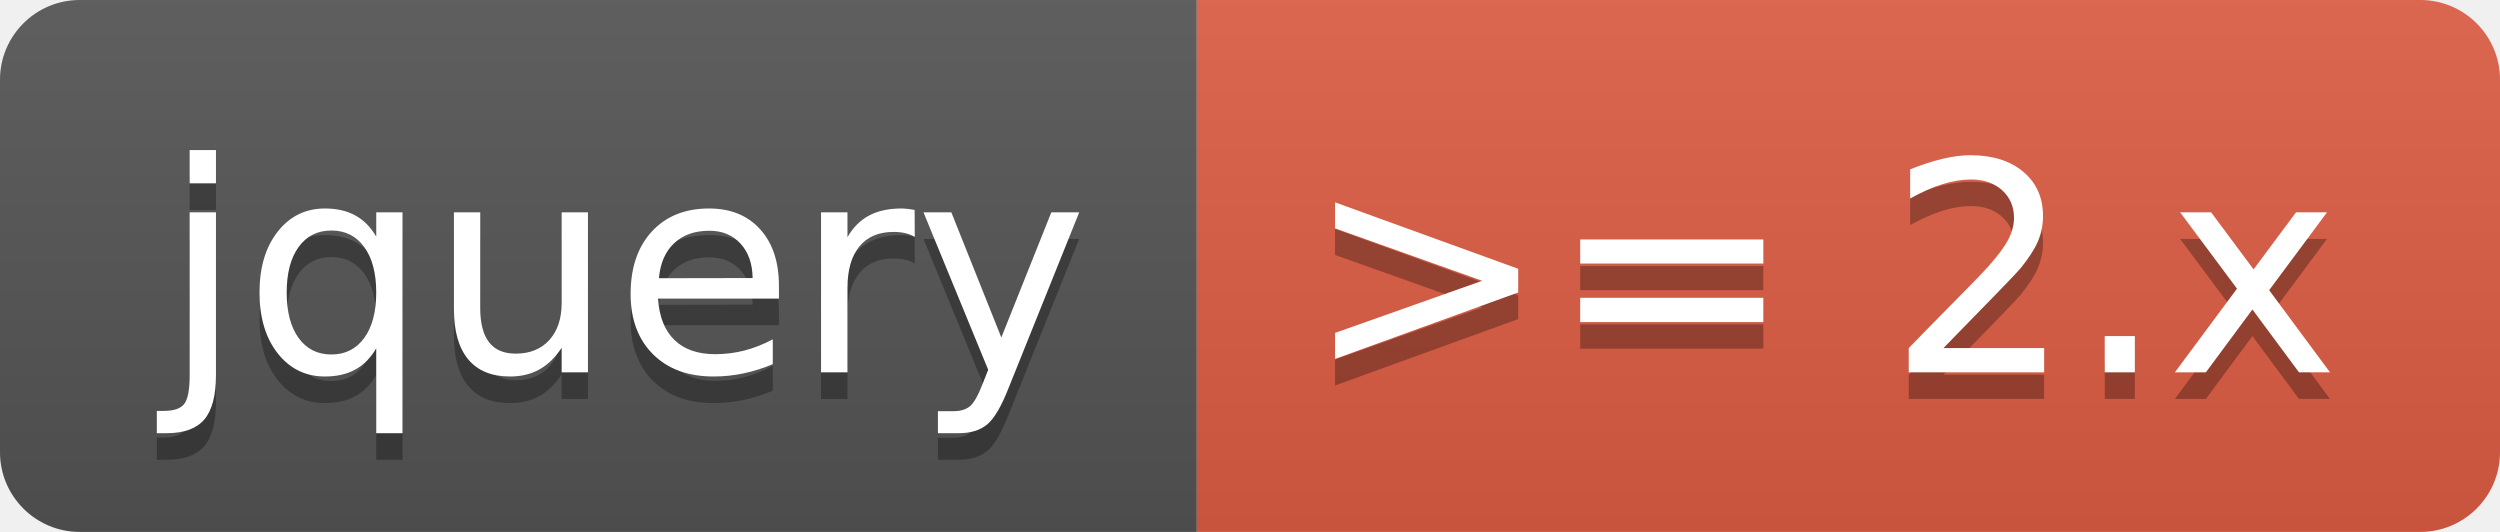
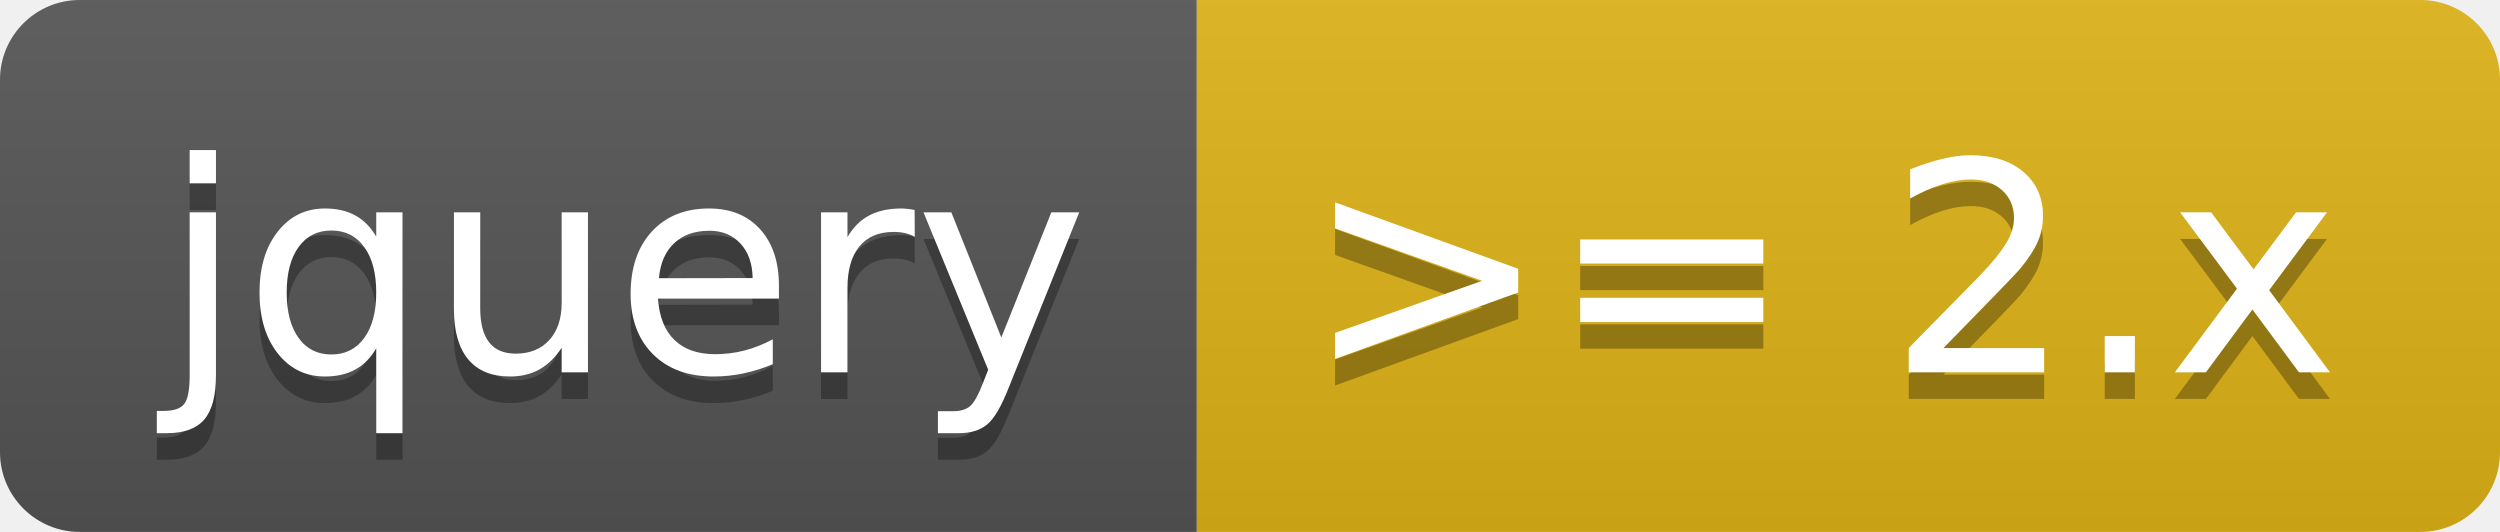
<svg xmlns="http://www.w3.org/2000/svg" width="94" height="20">
  <linearGradient id="b" x2="0" y2="100%">
    <stop offset="0" stop-color="#bbb" stop-opacity=".1" />
    <stop offset="1" stop-opacity=".1" />
  </linearGradient>
  <clipPath id="a">
    <rect width="94" height="20" rx="3" fill="#fff" />
  </clipPath>
  <g clip-path="url(#a)">
    <path fill="#555" d="M0 0h45v20H0z" />
-     <path fill="#e05d44" d="M45 0h49v20H45z" />
+     <path fill="#dfb317" d="M45 0h49v20H45z" />
    <path fill="url(#b)" d="M0 0h94v20H0z" />
  </g>
  <g fill="#fff" text-anchor="middle" font-family="DejaVu Sans,Verdana,Geneva,sans-serif" font-size="110">
    <text x="235" y="150" fill="#010101" fill-opacity=".3" transform="scale(.1)" textLength="350">jquery</text>
    <text x="235" y="140" transform="scale(.1)" textLength="350">jquery</text>
    <text x="685" y="150" fill="#010101" fill-opacity=".3" transform="scale(.1)" textLength="390">&gt;= 2.x</text>
    <text x="685" y="140" transform="scale(.1)" textLength="390">&gt;= 2.x</text>
  </g>
</svg>
